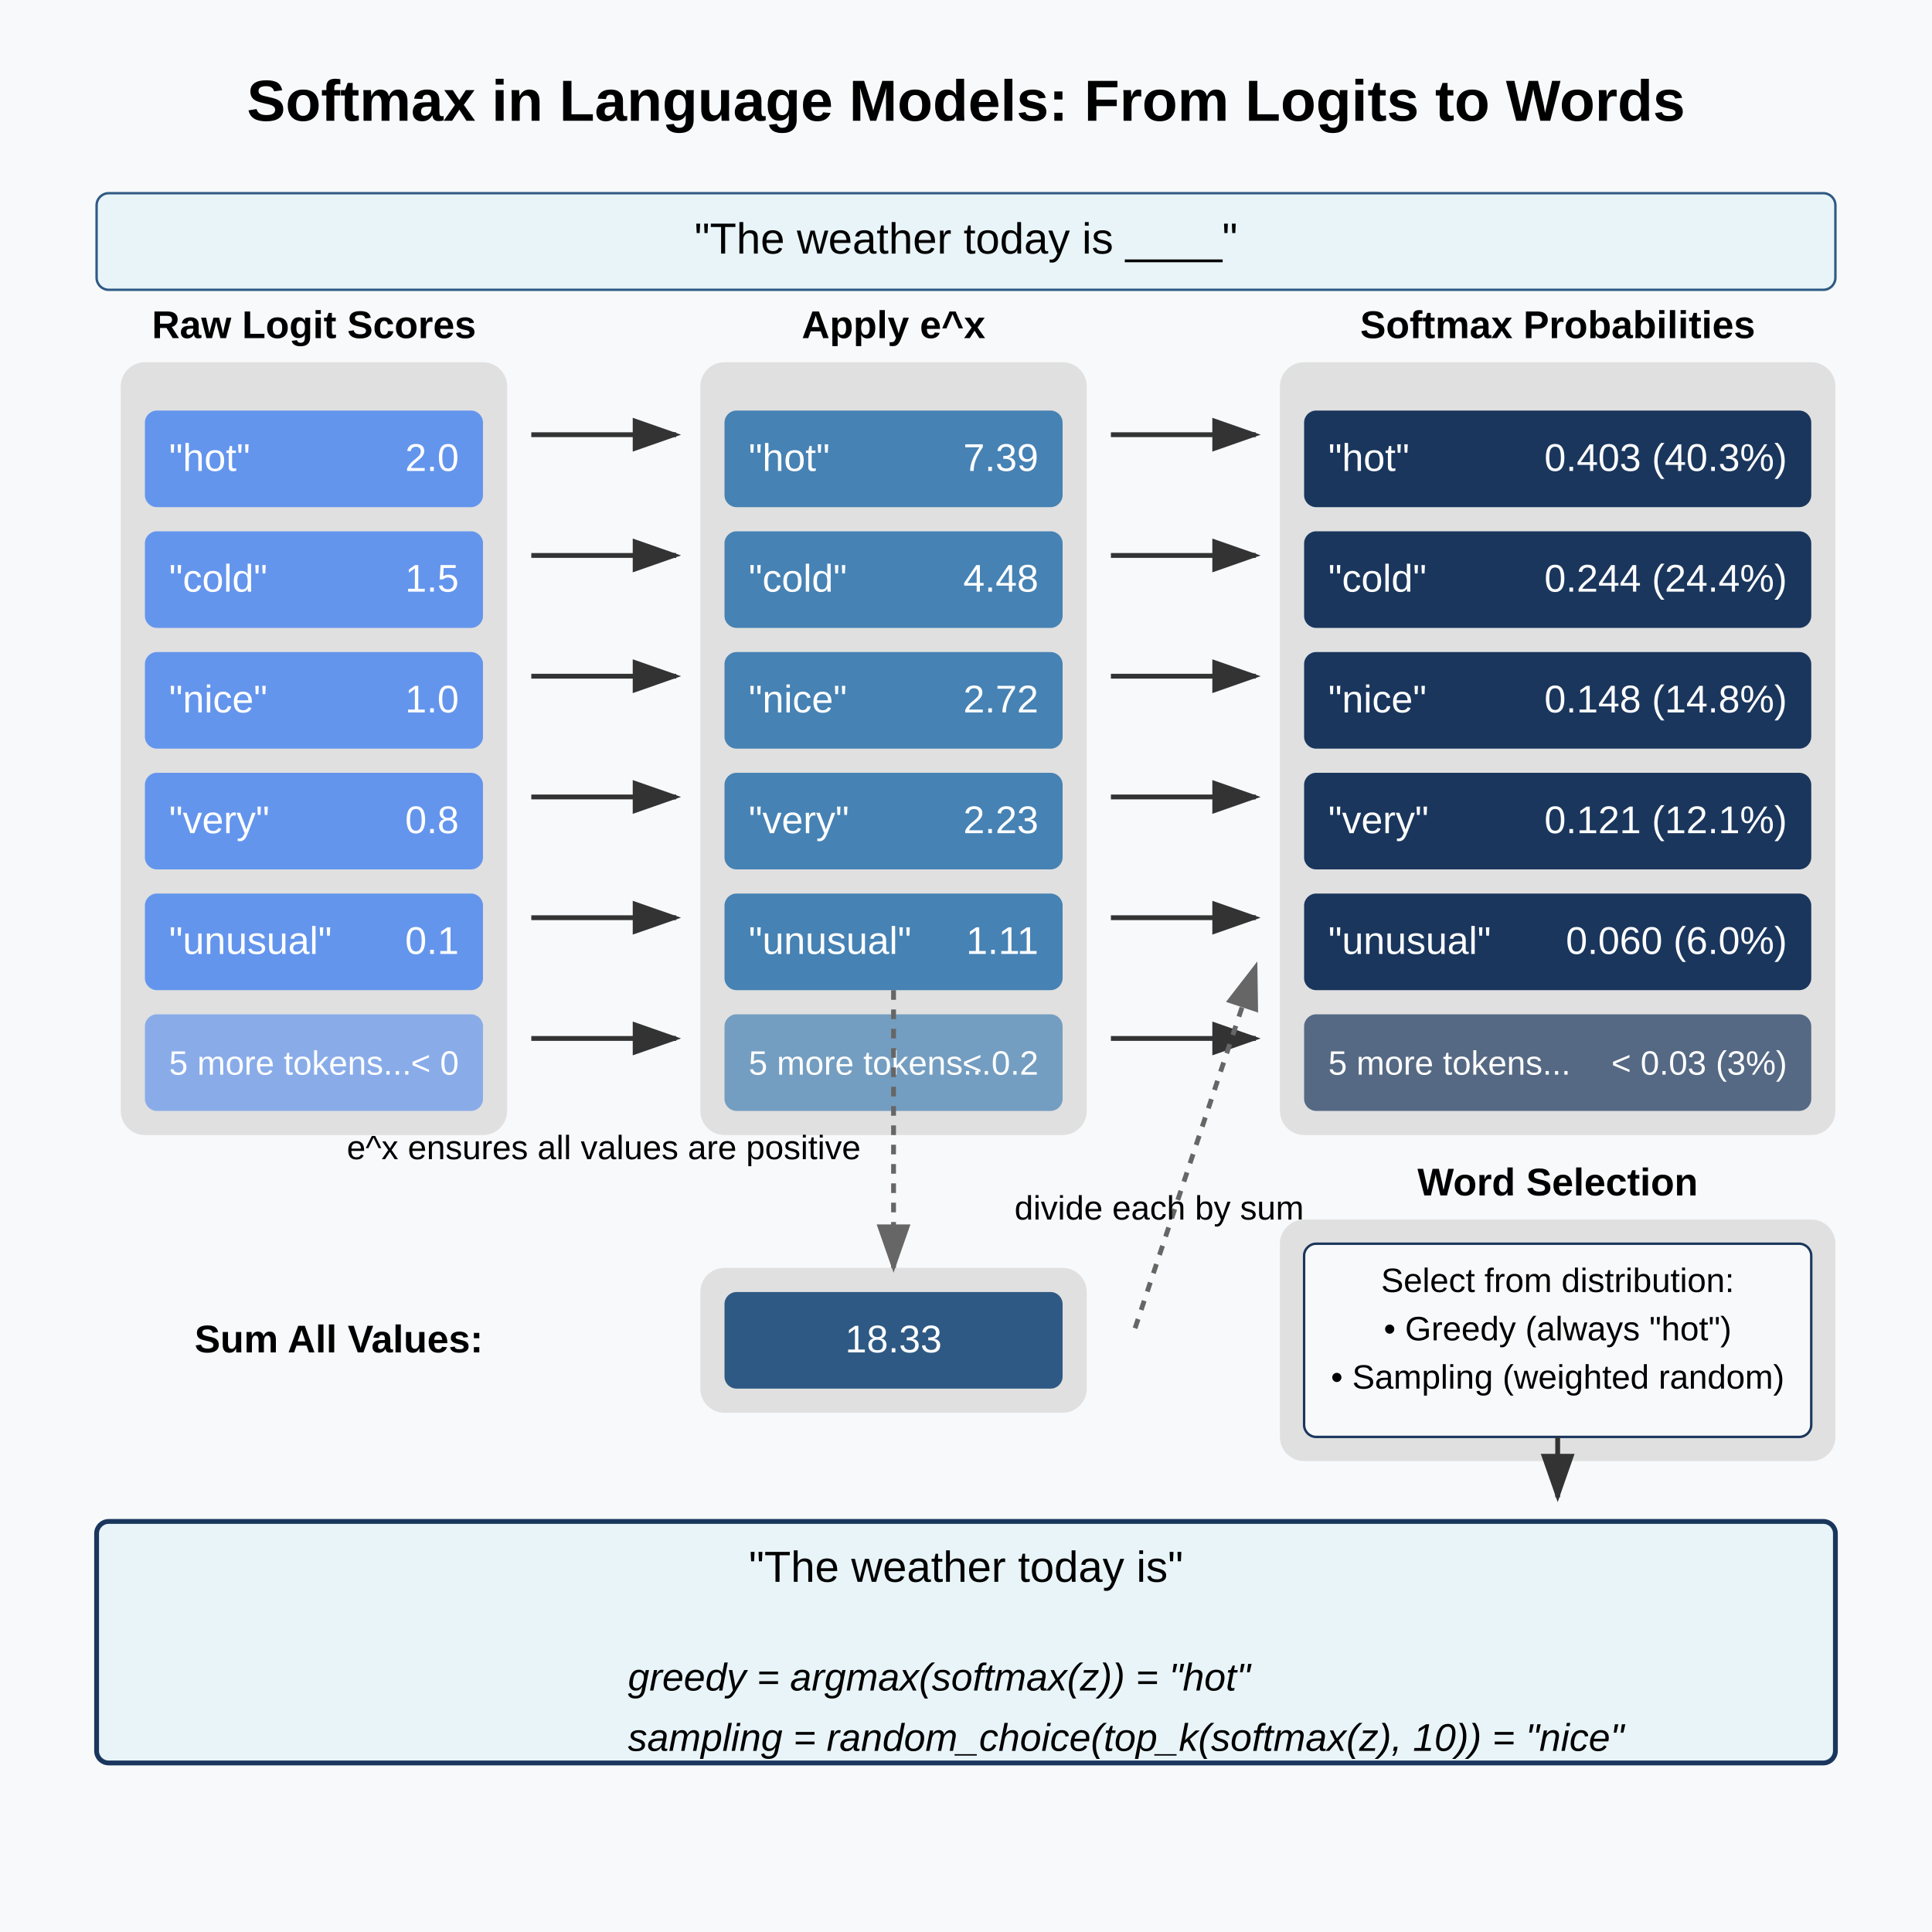
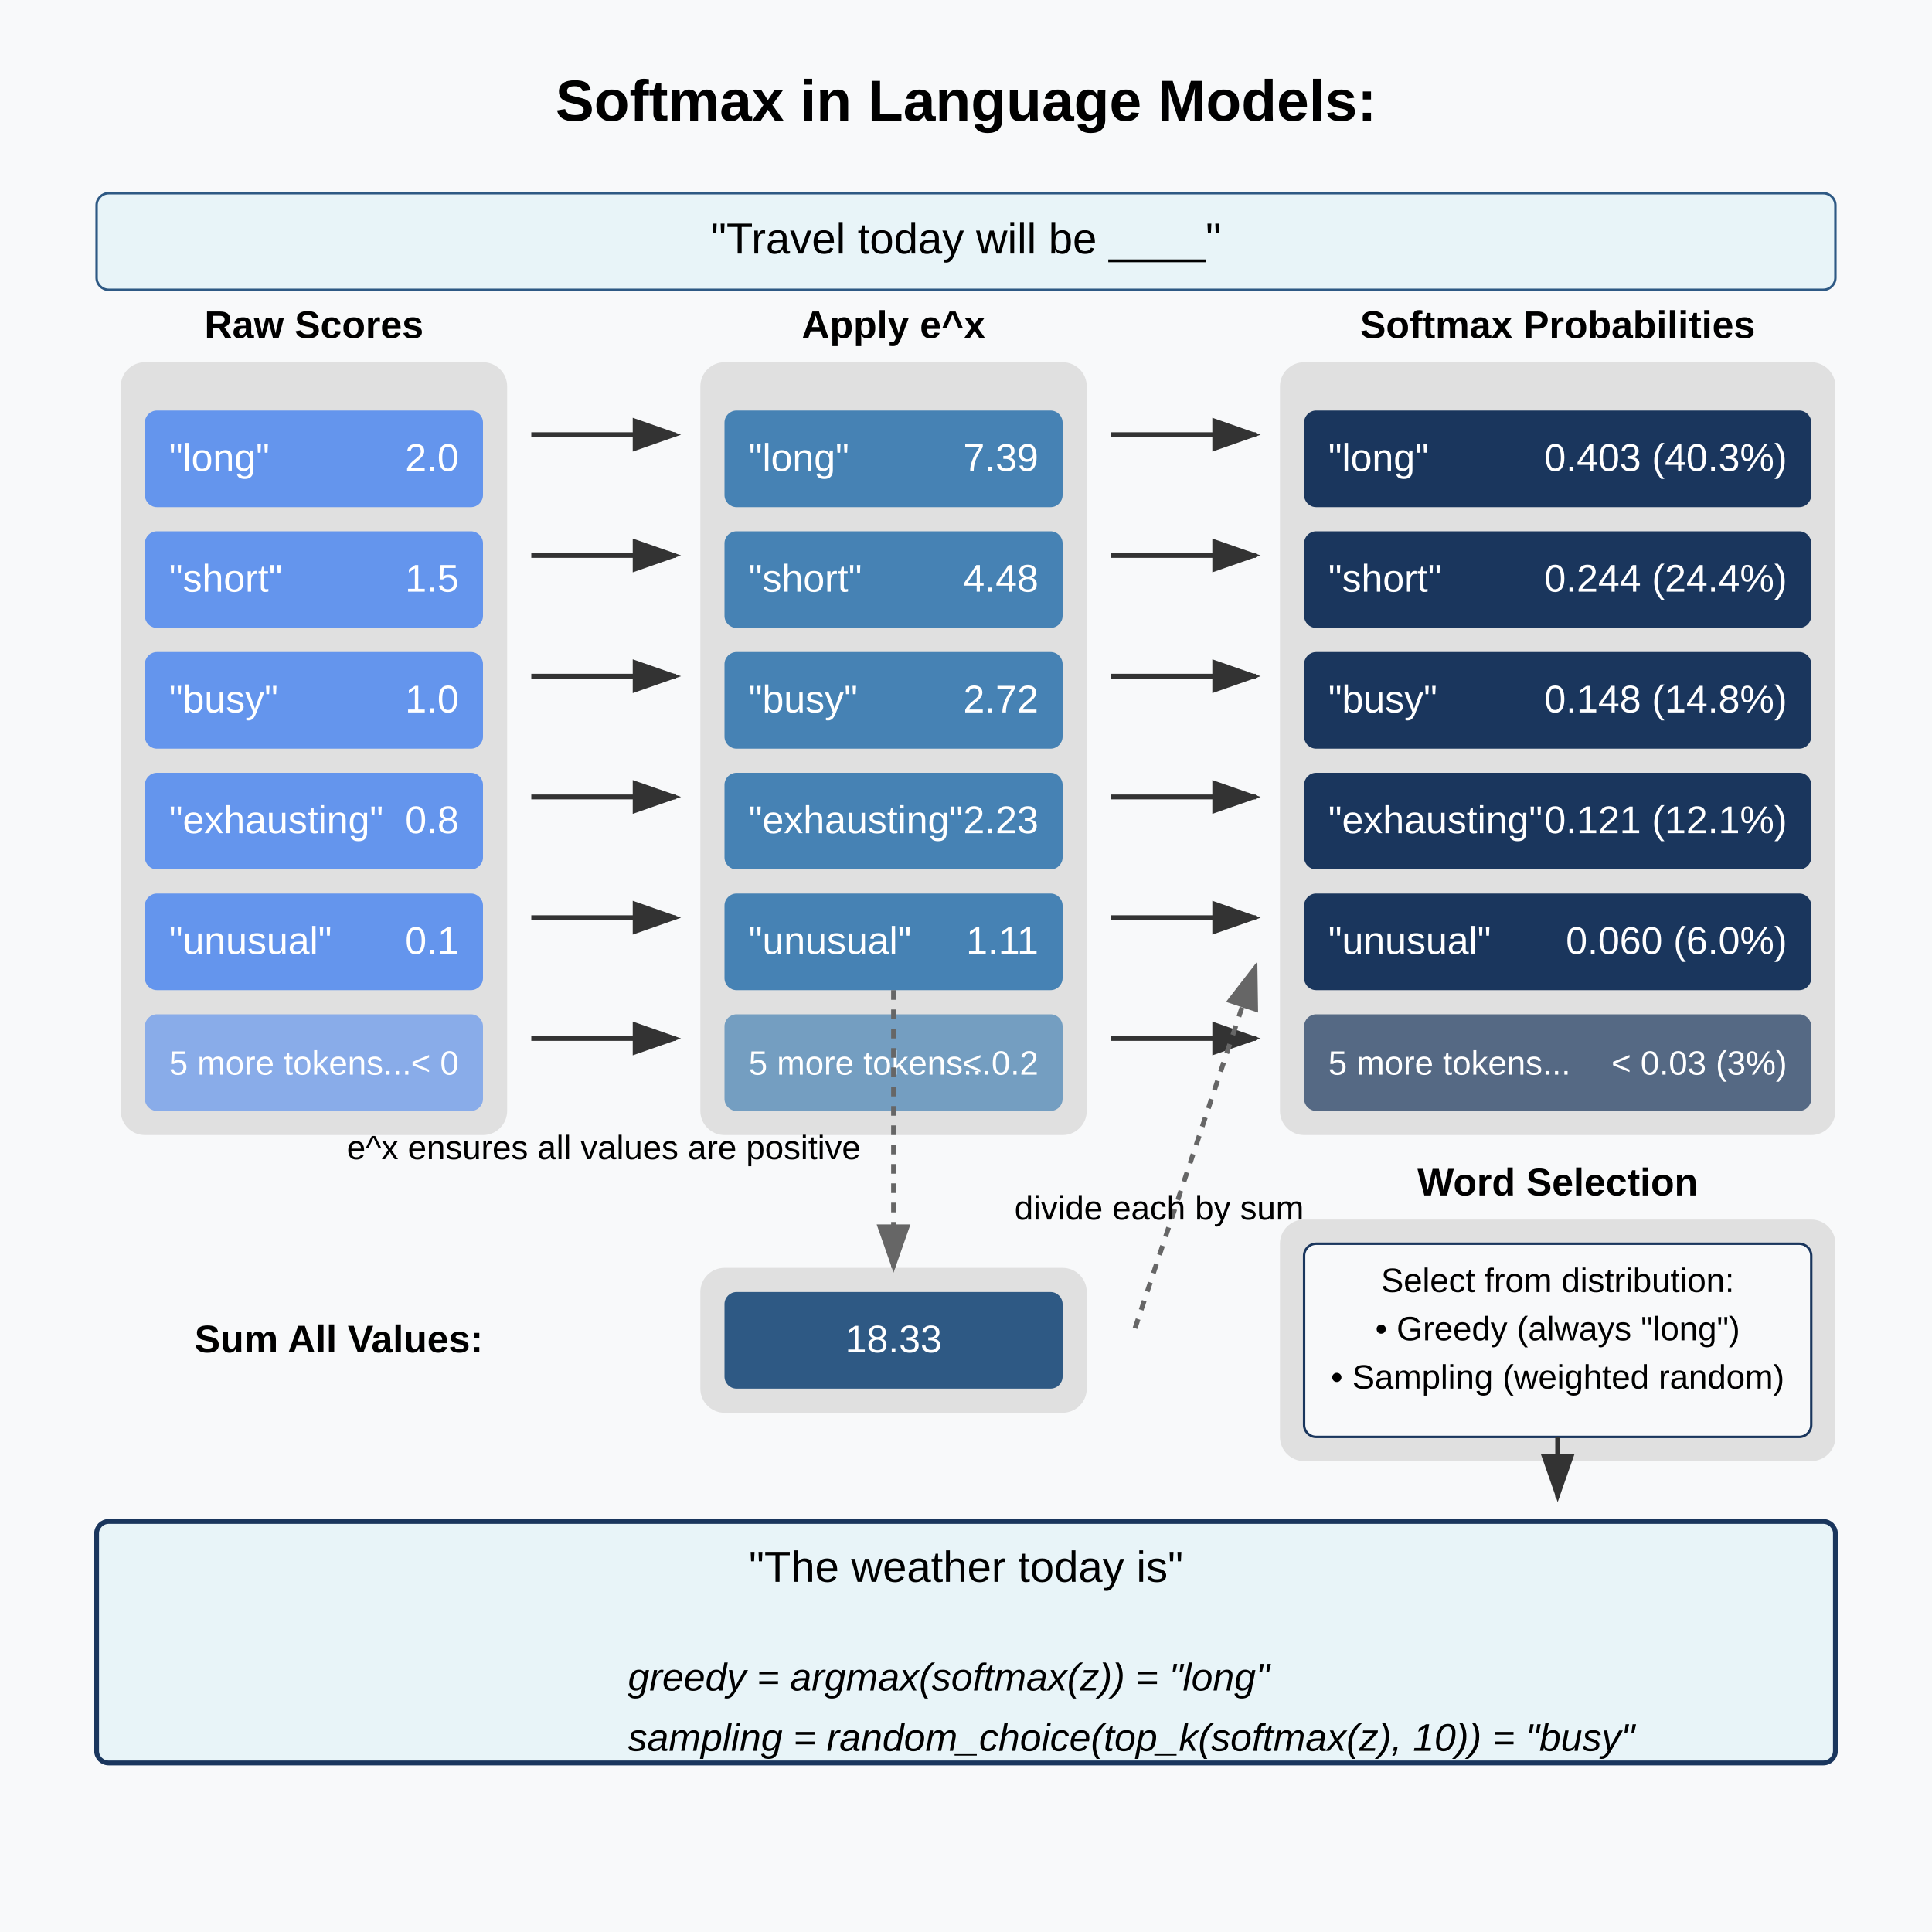
<svg xmlns="http://www.w3.org/2000/svg" viewBox="0 0 800 800">
  <rect width="800" height="800" fill="#f8f9fa" />
  <text x="400" y="50" font-family="Arial" font-size="24" text-anchor="middle" font-weight="bold">Softmax
-         in Language Models: From Logits to Words</text>
+         in Language Models:</text>
  <rect x="40" y="80" width="720" height="40" fill="#e8f4f8" rx="5" ry="5" stroke="#2E5984" stroke-width="1" />
-   <text x="400" y="105" font-family="Arial" font-size="18" text-anchor="middle">"The weather today
-         is ____"</text>
+   <text x="400" y="105" font-family="Arial" font-size="18" text-anchor="middle">"Travel today
+         will be  ____"</text>
  <rect x="50" y="150" width="160" height="320" fill="#e0e0e0" rx="10" ry="10" />
-   <text x="130" y="140" font-family="Arial" font-size="16" text-anchor="middle" font-weight="bold">Raw
-         Logit Scores</text>
+   <text x="130" y="140" font-family="Arial" font-size="16" text-anchor="middle" font-weight="bold">Raw Scores</text>
  <rect x="60" y="170" width="140" height="40" fill="#6495ED" rx="5" ry="5" />
-   <text x="70" y="195" font-family="Arial" font-size="16" text-anchor="start" fill="white">"hot"</text>
+   <text x="70" y="195" font-family="Arial" font-size="16" text-anchor="start" fill="white">"long"</text>
  <text x="190" y="195" font-family="Arial" font-size="16" text-anchor="end" fill="white">2.0</text>
  <rect x="60" y="220" width="140" height="40" fill="#6495ED" rx="5" ry="5" />
-   <text x="70" y="245" font-family="Arial" font-size="16" text-anchor="start" fill="white">"cold"</text>
+   <text x="70" y="245" font-family="Arial" font-size="16" text-anchor="start" fill="white">"short"</text>
  <text x="190" y="245" font-family="Arial" font-size="16" text-anchor="end" fill="white">1.5</text>
  <rect x="60" y="270" width="140" height="40" fill="#6495ED" rx="5" ry="5" />
-   <text x="70" y="295" font-family="Arial" font-size="16" text-anchor="start" fill="white">"nice"</text>
+   <text x="70" y="295" font-family="Arial" font-size="16" text-anchor="start" fill="white">"busy"</text>
  <text x="190" y="295" font-family="Arial" font-size="16" text-anchor="end" fill="white">1.0</text>
  <rect x="60" y="320" width="140" height="40" fill="#6495ED" rx="5" ry="5" />
-   <text x="70" y="345" font-family="Arial" font-size="16" text-anchor="start" fill="white">"very"</text>
+   <text x="70" y="345" font-family="Arial" font-size="16" text-anchor="start" fill="white">"exhausting"</text>
  <text x="190" y="345" font-family="Arial" font-size="16" text-anchor="end" fill="white">0.8</text>
  <rect x="60" y="370" width="140" height="40" fill="#6495ED" rx="5" ry="5" />
  <text x="70" y="395" font-family="Arial" font-size="16" text-anchor="start" fill="white">"unusual"</text>
  <text x="190" y="395" font-family="Arial" font-size="16" text-anchor="end" fill="white">0.1</text>
  <rect x="60" y="420" width="140" height="40" fill="#6495ED" rx="5" ry="5" opacity="0.7" />
  <text x="70" y="445" font-family="Arial" font-size="14" text-anchor="start" fill="white">5 more tokens...</text>
  <text x="190" y="445" font-family="Arial" font-size="14" text-anchor="end" fill="white">&lt; 0</text>
  <rect x="290" y="150" width="160" height="320" fill="#e0e0e0" rx="10" ry="10" />
  <text x="370" y="140" font-family="Arial" font-size="16" text-anchor="middle" font-weight="bold">Apply e^x</text>
  <rect x="300" y="170" width="140" height="40" fill="#4682B4" rx="5" ry="5" />
-   <text x="310" y="195" font-family="Arial" font-size="16" text-anchor="start" fill="white">"hot"</text>
+   <text x="310" y="195" font-family="Arial" font-size="16" text-anchor="start" fill="white">"long"</text>
  <text x="430" y="195" font-family="Arial" font-size="16" text-anchor="end" fill="white">7.39</text>
  <rect x="300" y="220" width="140" height="40" fill="#4682B4" rx="5" ry="5" />
-   <text x="310" y="245" font-family="Arial" font-size="16" text-anchor="start" fill="white">"cold"</text>
+   <text x="310" y="245" font-family="Arial" font-size="16" text-anchor="start" fill="white">"short"</text>
  <text x="430" y="245" font-family="Arial" font-size="16" text-anchor="end" fill="white">4.48</text>
  <rect x="300" y="270" width="140" height="40" fill="#4682B4" rx="5" ry="5" />
-   <text x="310" y="295" font-family="Arial" font-size="16" text-anchor="start" fill="white">"nice"</text>
+   <text x="310" y="295" font-family="Arial" font-size="16" text-anchor="start" fill="white">"busy"</text>
  <text x="430" y="295" font-family="Arial" font-size="16" text-anchor="end" fill="white">2.72</text>
  <rect x="300" y="320" width="140" height="40" fill="#4682B4" rx="5" ry="5" />
-   <text x="310" y="345" font-family="Arial" font-size="16" text-anchor="start" fill="white">"very"</text>
+   <text x="310" y="345" font-family="Arial" font-size="16" text-anchor="start" fill="white">"exhausting"</text>
  <text x="430" y="345" font-family="Arial" font-size="16" text-anchor="end" fill="white">2.23</text>
  <rect x="300" y="370" width="140" height="40" fill="#4682B4" rx="5" ry="5" />
  <text x="310" y="395" font-family="Arial" font-size="16" text-anchor="start" fill="white">"unusual"</text>
  <text x="430" y="395" font-family="Arial" font-size="16" text-anchor="end" fill="white">1.11</text>
  <rect x="300" y="420" width="140" height="40" fill="#4682B4" rx="5" ry="5" opacity="0.7" />
  <text x="310" y="445" font-family="Arial" font-size="14" text-anchor="start" fill="white">5 more tokens...</text>
  <text x="430" y="445" font-family="Arial" font-size="14" text-anchor="end" fill="white">&lt; 0.2</text>
  <path d="M 220 180 L 280 180" stroke="#333" stroke-width="2" fill="none" marker-end="url(#arrowhead)" />
  <path d="M 220 230 L 280 230" stroke="#333" stroke-width="2" fill="none" marker-end="url(#arrowhead)" />
  <path d="M 220 280 L 280 280" stroke="#333" stroke-width="2" fill="none" marker-end="url(#arrowhead)" />
  <path d="M 220 330 L 280 330" stroke="#333" stroke-width="2" fill="none" marker-end="url(#arrowhead)" />
  <path d="M 220 380 L 280 380" stroke="#333" stroke-width="2" fill="none" marker-end="url(#arrowhead)" />
  <path d="M 220 430 L 280 430" stroke="#333" stroke-width="2" fill="none" marker-end="url(#arrowhead)" />
  <text x="250" y="480" font-family="Arial" font-size="14" text-anchor="middle">e^x ensures all
        values are positive</text>
  <rect x="290" y="525" width="160" height="60" fill="#e0e0e0" rx="10" ry="10" />
  <text x="200" y="560" font-family="Arial" font-size="16" text-anchor="end" font-weight="bold">Sum All Values:</text>
  <rect x="300" y="535" width="140" height="40" fill="#2E5984" rx="5" ry="5" />
  <text x="370" y="560" font-family="Arial" font-size="16" text-anchor="middle" fill="white">18.33</text>
  <path d="M 370 410 L 370 525" stroke="#666666" stroke-width="2" fill="none" stroke-dasharray="4,4" marker-end="url(#arrowhead-gray)" />
  <rect x="530" y="150" width="230" height="320" fill="#e0e0e0" rx="10" ry="10" />
  <text x="645" y="140" font-family="Arial" font-size="16" text-anchor="middle" font-weight="bold">Softmax Probabilities</text>
  <rect x="540" y="170" width="210" height="40" fill="#1A365D" rx="5" ry="5" />
-   <text x="550" y="195" font-family="Arial" font-size="16" text-anchor="start" fill="white">"hot"</text>
+   <text x="550" y="195" font-family="Arial" font-size="16" text-anchor="start" fill="white">"long"</text>
  <text x="740" y="195" font-family="Arial" font-size="16" text-anchor="end" fill="white">0.403 (40.3%)</text>
  <rect x="540" y="220" width="210" height="40" fill="#1A365D" rx="5" ry="5" />
-   <text x="550" y="245" font-family="Arial" font-size="16" text-anchor="start" fill="white">"cold"</text>
+   <text x="550" y="245" font-family="Arial" font-size="16" text-anchor="start" fill="white">"short"</text>
  <text x="740" y="245" font-family="Arial" font-size="16" text-anchor="end" fill="white">0.244 (24.4%)</text>
  <rect x="540" y="270" width="210" height="40" fill="#1A365D" rx="5" ry="5" />
-   <text x="550" y="295" font-family="Arial" font-size="16" text-anchor="start" fill="white">"nice"</text>
+   <text x="550" y="295" font-family="Arial" font-size="16" text-anchor="start" fill="white">"busy"</text>
  <text x="740" y="295" font-family="Arial" font-size="16" text-anchor="end" fill="white">0.148 (14.8%)</text>
  <rect x="540" y="320" width="210" height="40" fill="#1A365D" rx="5" ry="5" />
-   <text x="550" y="345" font-family="Arial" font-size="16" text-anchor="start" fill="white">"very"</text>
+   <text x="550" y="345" font-family="Arial" font-size="16" text-anchor="start" fill="white">"exhausting"</text>
  <text x="740" y="345" font-family="Arial" font-size="16" text-anchor="end" fill="white">0.121 (12.1%)</text>
  <rect x="540" y="370" width="210" height="40" fill="#1A365D" rx="5" ry="5" />
  <text x="550" y="395" font-family="Arial" font-size="16" text-anchor="start" fill="white">"unusual"</text>
  <text x="740" y="395" font-family="Arial" font-size="16" text-anchor="end" fill="white">0.060 (6.0%)</text>
  <rect x="540" y="420" width="210" height="40" fill="#1A365D" rx="5" ry="5" opacity="0.7" />
  <text x="550" y="445" font-family="Arial" font-size="14" text-anchor="start" fill="white">5 more tokens...</text>
  <text x="740" y="445" font-family="Arial" font-size="14" text-anchor="end" fill="white">&lt; 0.03 (3%)</text>
  <path d="M 460 180 L 520 180" stroke="#333" stroke-width="2" fill="none" marker-end="url(#arrowhead)" />
  <path d="M 460 230 L 520 230" stroke="#333" stroke-width="2" fill="none" marker-end="url(#arrowhead)" />
  <path d="M 460 280 L 520 280" stroke="#333" stroke-width="2" fill="none" marker-end="url(#arrowhead)" />
  <path d="M 460 330 L 520 330" stroke="#333" stroke-width="2" fill="none" marker-end="url(#arrowhead)" />
  <path d="M 460 380 L 520 380" stroke="#333" stroke-width="2" fill="none" marker-end="url(#arrowhead)" />
  <path d="M 460 430 L 520 430" stroke="#333" stroke-width="2" fill="none" marker-end="url(#arrowhead)" />
  <path d="M 470 550 L 520 400" stroke="#666666" stroke-width="2" fill="none" stroke-dasharray="4,4" marker-end="url(#arrowhead-gray)" />
  <text x="480" y="505" font-family="Arial" font-size="14" text-anchor="middle">divide each by sum</text>
  <rect x="530" y="505" width="230" height="100" fill="#e0e0e0" rx="10" ry="10" />
  <text x="645" y="495" font-family="Arial" font-size="16" text-anchor="middle" font-weight="bold">Word Selection</text>
  <rect x="540" y="515" width="210" height="80" fill="#f8f9fa" rx="5" ry="5" stroke="#1A365D" stroke-width="1" />
  <text x="645" y="535" font-family="Arial" font-size="14" text-anchor="middle">Select from distribution:</text>
-   <text x="645" y="555" font-family="Arial" font-size="14" text-anchor="middle">• Greedy (always "hot")</text>
+   <text x="645" y="555" font-family="Arial" font-size="14" text-anchor="middle">• Greedy (always "long")</text>
  <text x="645" y="575" font-family="Arial" font-size="14" text-anchor="middle">• Sampling (weighted random)</text>
  <rect x="40" y="630" width="720" height="100" fill="#e8f4f8" rx="5" ry="5" stroke="#1A365D" stroke-width="2" />
  <text x="400" y="655" font-family="Arial" font-size="18" text-anchor="middle">"The weather today is"</text>
  <path d="M 645 595 L 645 620" stroke="#333" stroke-width="2" fill="none" marker-end="url(#arrowhead)" />
-   <text x="260" y="700" font-family="Arial" font-size="16" text-anchor="start" font-style="italic">greedy = argmax(softmax(z)) = "hot"</text>
-   <text x="260" y="725" font-family="Arial" font-size="16" text-anchor="start" font-style="italic">sampling = random_choice(top_k(softmax(z), 10)) = "nice"</text>
+   <text x="260" y="700" font-family="Arial" font-size="16" text-anchor="start" font-style="italic">greedy = argmax(softmax(z)) = "long"</text>
+   <text x="260" y="725" font-family="Arial" font-size="16" text-anchor="start" font-style="italic">sampling = random_choice(top_k(softmax(z), 10)) = "busy"</text>
  <defs>
    <marker id="arrowhead" markerWidth="10" markerHeight="7" refX="9" refY="3.5" orient="auto">
      <polygon points="0 0, 10 3.5, 0 7" fill="#333" />
    </marker>
    <marker id="arrowhead-gray" markerWidth="10" markerHeight="7" refX="9" refY="3.5" orient="auto">
      <polygon points="0 0, 10 3.5, 0 7" fill="#666666" />
    </marker>
  </defs>
</svg>
